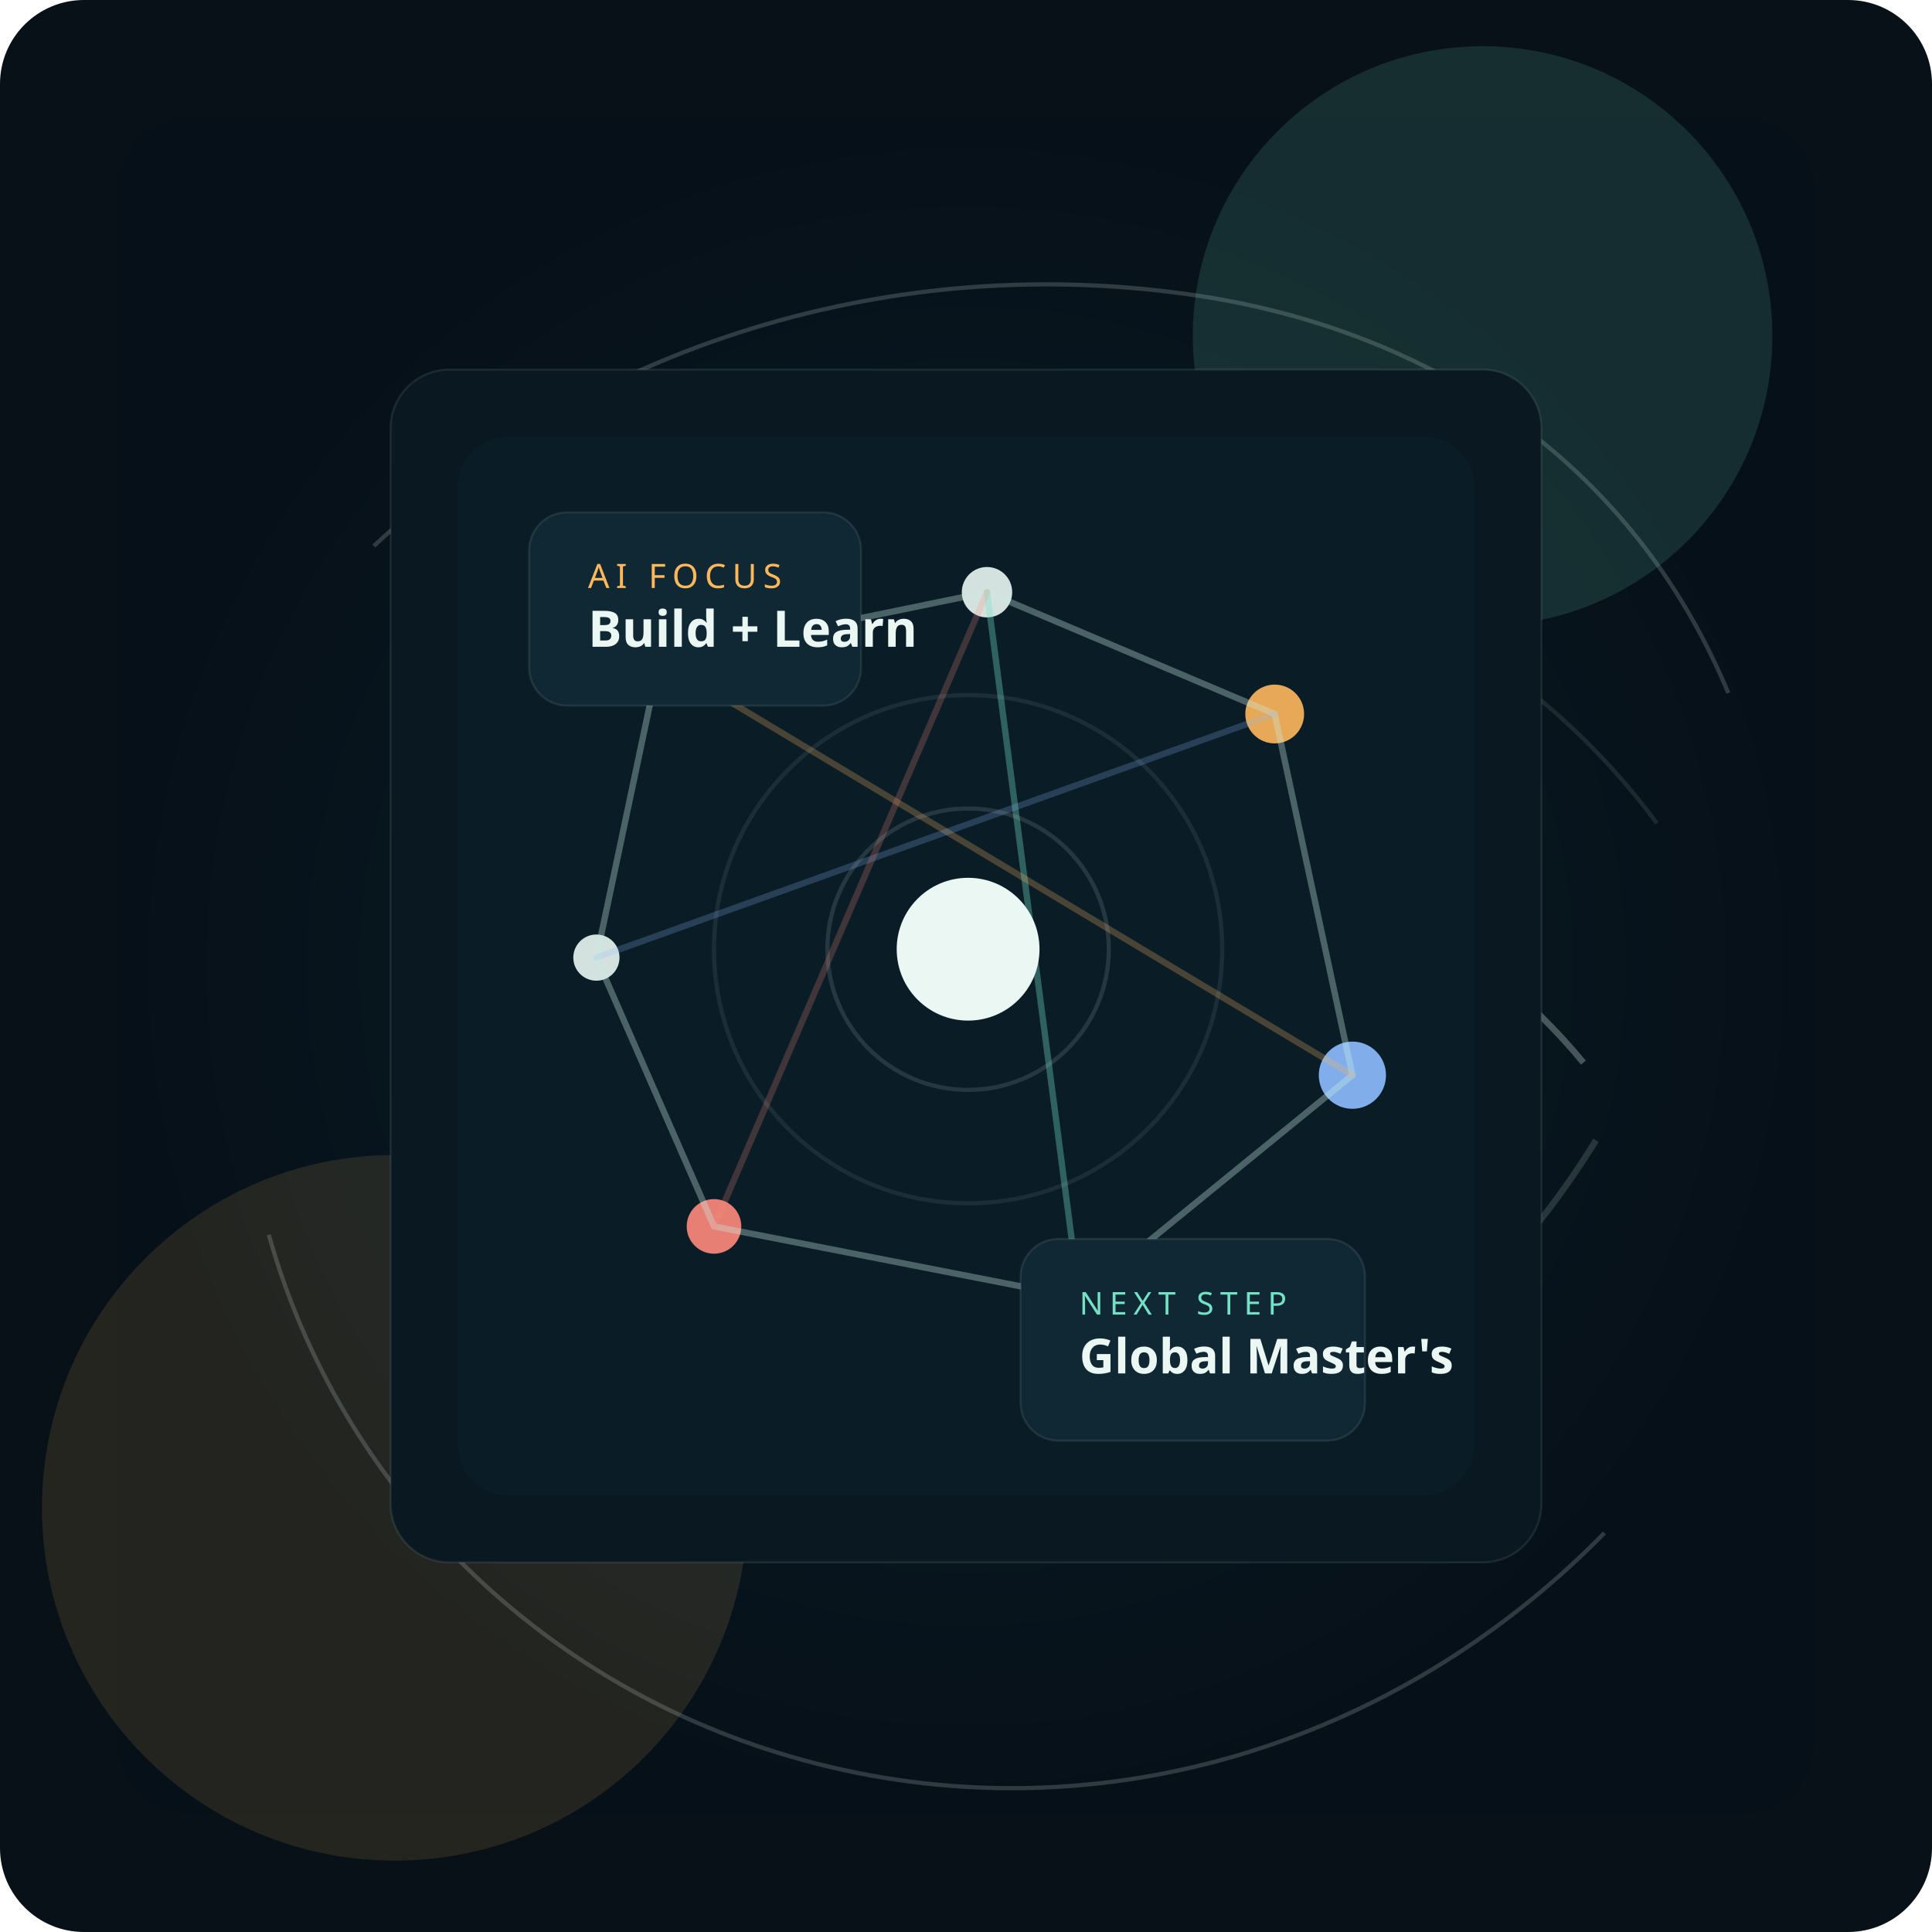
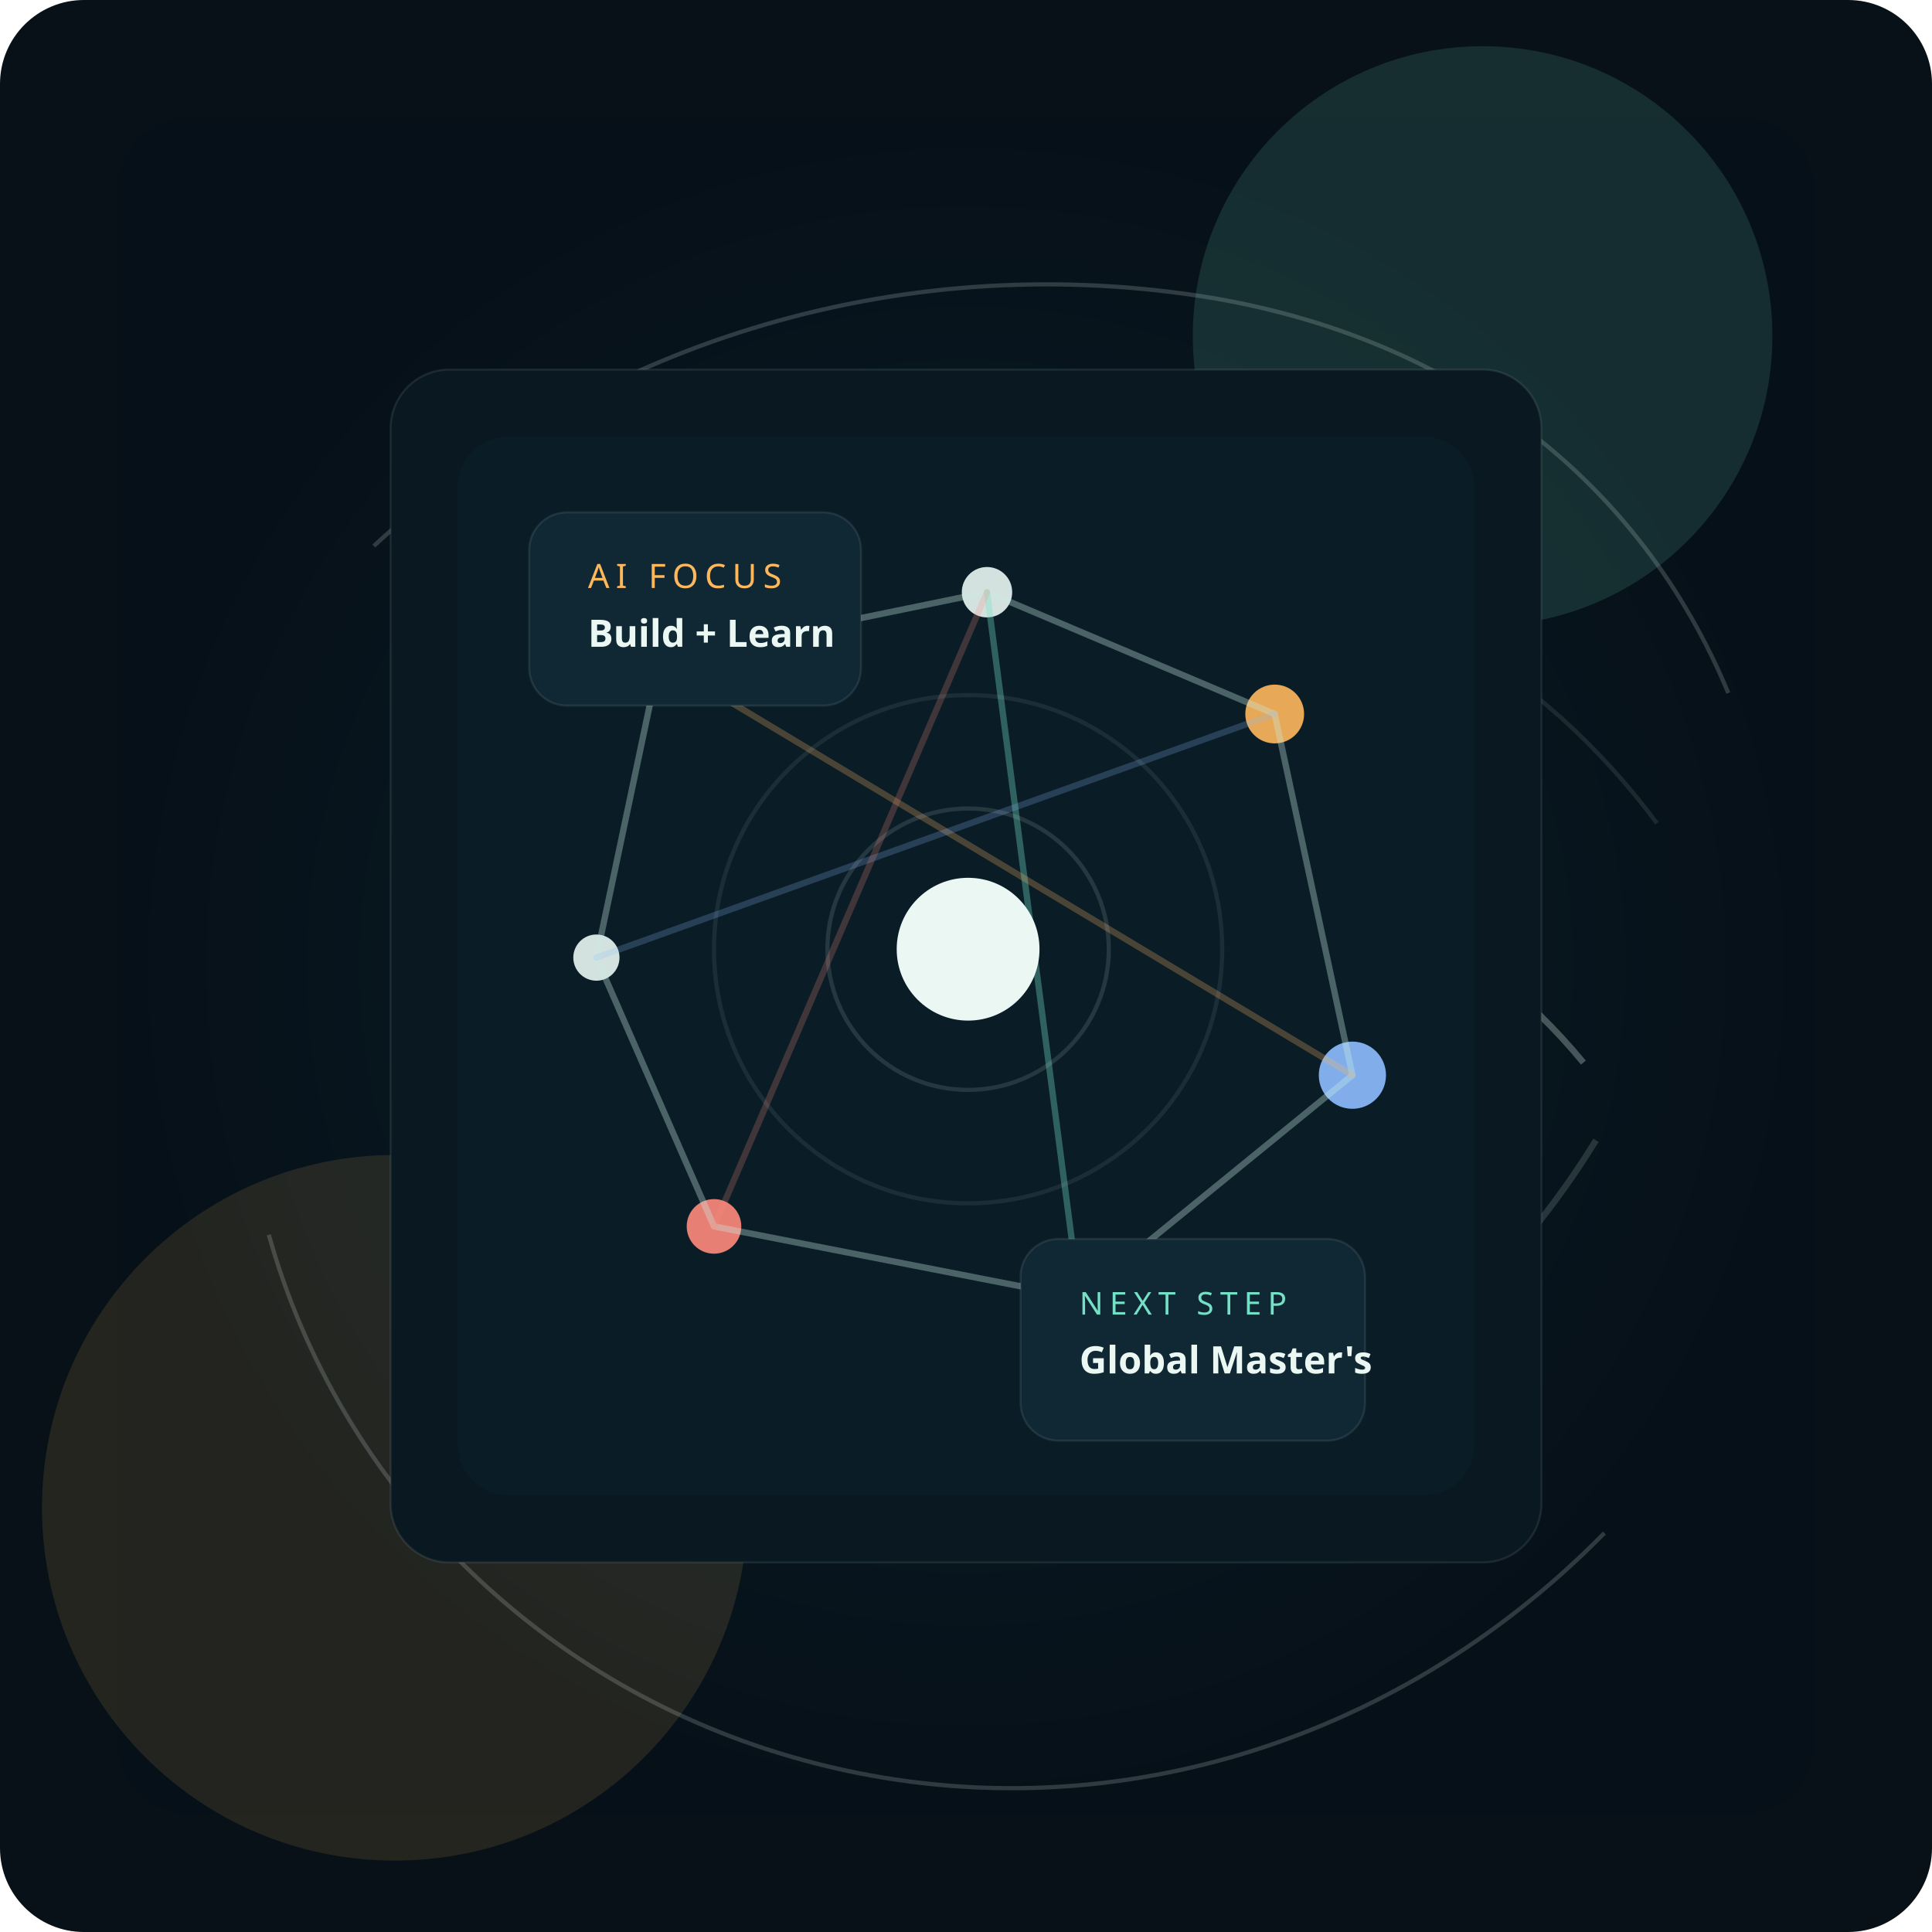
<svg xmlns="http://www.w3.org/2000/svg" width="920" height="920" viewBox="0 0 920 920" fill="none">
  <rect width="920" height="920" rx="40" fill="#071117" />
  <rect x="56" y="56" width="808" height="808" rx="34" fill="url(#panelGlow)" />
  <circle cx="706" cy="160" r="138" fill="#74E0C6" fill-opacity="0.14" />
  <circle cx="188" cy="718" r="168" fill="#FFB75C" fill-opacity="0.12" />
  <circle cx="462" cy="450" r="250" fill="url(#fieldGlow)" fill-opacity="0.42" />
  <g opacity="0.18">
    <path d="M178 260C286 160 434 118 578 142C694 162 781 229 823 330" stroke="#E9F5F2" stroke-width="2" />
    <path d="M128 588C162 709 258 804 382 838C520 876 664 832 764 730" stroke="#E9F5F2" stroke-width="2" />
  </g>
  <g opacity="0.85">
    <path d="M248 542C307 443 424 384 545 396C625 404 702 443 754 506" stroke="#D9EEE8" stroke-opacity="0.35" stroke-width="3" />
    <path d="M254 617C347 702 494 730 610 679C673 651 723 603 760 543" stroke="#D9EEE8" stroke-opacity="0.18" stroke-width="3" />
    <path d="M266 423C328 318 445 252 568 264C655 272 734 318 789 392" stroke="#D9EEE8" stroke-opacity="0.12" stroke-width="2" />
  </g>
  <g>
    <rect x="186" y="176" width="548" height="568" rx="28" fill="#091821" stroke="#D5ECE6" stroke-opacity="0.1" />
    <rect x="218" y="208" width="484" height="504" rx="24" fill="#0A1D27" />
  </g>
  <g opacity="0.9">
    <circle cx="314" cy="314" r="16" fill="#74E0C6" />
    <circle cx="470" cy="282" r="12" fill="#EAF7F3" />
    <circle cx="607" cy="340" r="14" fill="#FFB75C" />
    <circle cx="644" cy="512" r="16" fill="#8EBEFF" />
    <circle cx="514" cy="618" r="14" fill="#EAF7F3" />
    <circle cx="340" cy="584" r="13" fill="#FF8A7D" />
    <circle cx="284" cy="456" r="11" fill="#EAF7F3" />
  </g>
  <g stroke-width="3" stroke-linecap="round" stroke-linejoin="round">
    <path d="M314 314L470 282L607 340L644 512L514 618L340 584L284 456L314 314Z" stroke="#C9EDE4" stroke-opacity="0.34" />
    <path d="M470 282L514 618" stroke="#74E0C6" stroke-opacity="0.35" />
    <path d="M314 314L644 512" stroke="#FFB75C" stroke-opacity="0.26" />
    <path d="M284 456L607 340" stroke="#8EBEFF" stroke-opacity="0.22" />
    <path d="M340 584L470 282" stroke="#FF8A7D" stroke-opacity="0.22" />
  </g>
  <g>
    <rect x="252" y="244" width="158" height="92" rx="18" fill="#102833" stroke="#D7ECE7" stroke-opacity="0.1" />
    <text x="280" y="280" fill="#FFB75C" font-family="Trebuchet MS, Segoe UI, sans-serif" font-size="16" letter-spacing="3">AI FOCUS</text>
-     <text x="280" y="308" fill="#EAF7F3" font-family="Trebuchet MS, Segoe UI, sans-serif" font-size="24" font-weight="700">Build + Learn</text>
+     <text x="280" y="308" fill="#EAF7F3" font-family="Trebuchet MS, Segoe UI, sans-serif" font-size="18" font-weight="700">Build + Learn</text>
  </g>
  <g>
    <rect x="486" y="590" width="164" height="96" rx="18" fill="#102833" stroke="#D7ECE7" stroke-opacity="0.1" />
    <text x="514" y="626" fill="#74E0C6" font-family="Trebuchet MS, Segoe UI, sans-serif" font-size="15" letter-spacing="3">NEXT STEP</text>
-     <text x="514" y="654" fill="#EAF7F3" font-family="Trebuchet MS, Segoe UI, sans-serif" font-size="23" font-weight="700">Global Master's</text>
+     <text x="514" y="654" fill="#EAF7F3" font-family="Trebuchet MS, Segoe UI, sans-serif" font-size="18" font-weight="700">Global Master's</text>
  </g>
  <circle cx="461" cy="452" r="34" fill="#EAF7F3" />
  <circle cx="461" cy="452" r="67" stroke="#EAF7F3" stroke-opacity="0.12" stroke-width="2" />
  <circle cx="461" cy="452" r="121" stroke="#EAF7F3" stroke-opacity="0.08" stroke-width="2" />
  <defs>
    <radialGradient id="panelGlow" cx="0" cy="0" r="1" gradientUnits="userSpaceOnUse" gradientTransform="translate(460 460) rotate(90) scale(404)">
      <stop stop-color="#0B202A" />
      <stop offset="1" stop-color="#061018" />
    </radialGradient>
    <radialGradient id="fieldGlow" cx="0" cy="0" r="1" gradientUnits="userSpaceOnUse" gradientTransform="translate(462 450) rotate(90) scale(250)">
      <stop stop-color="#15333E" />
      <stop offset="1" stop-color="#0A1820" stop-opacity="0" />
    </radialGradient>
  </defs>
</svg>
